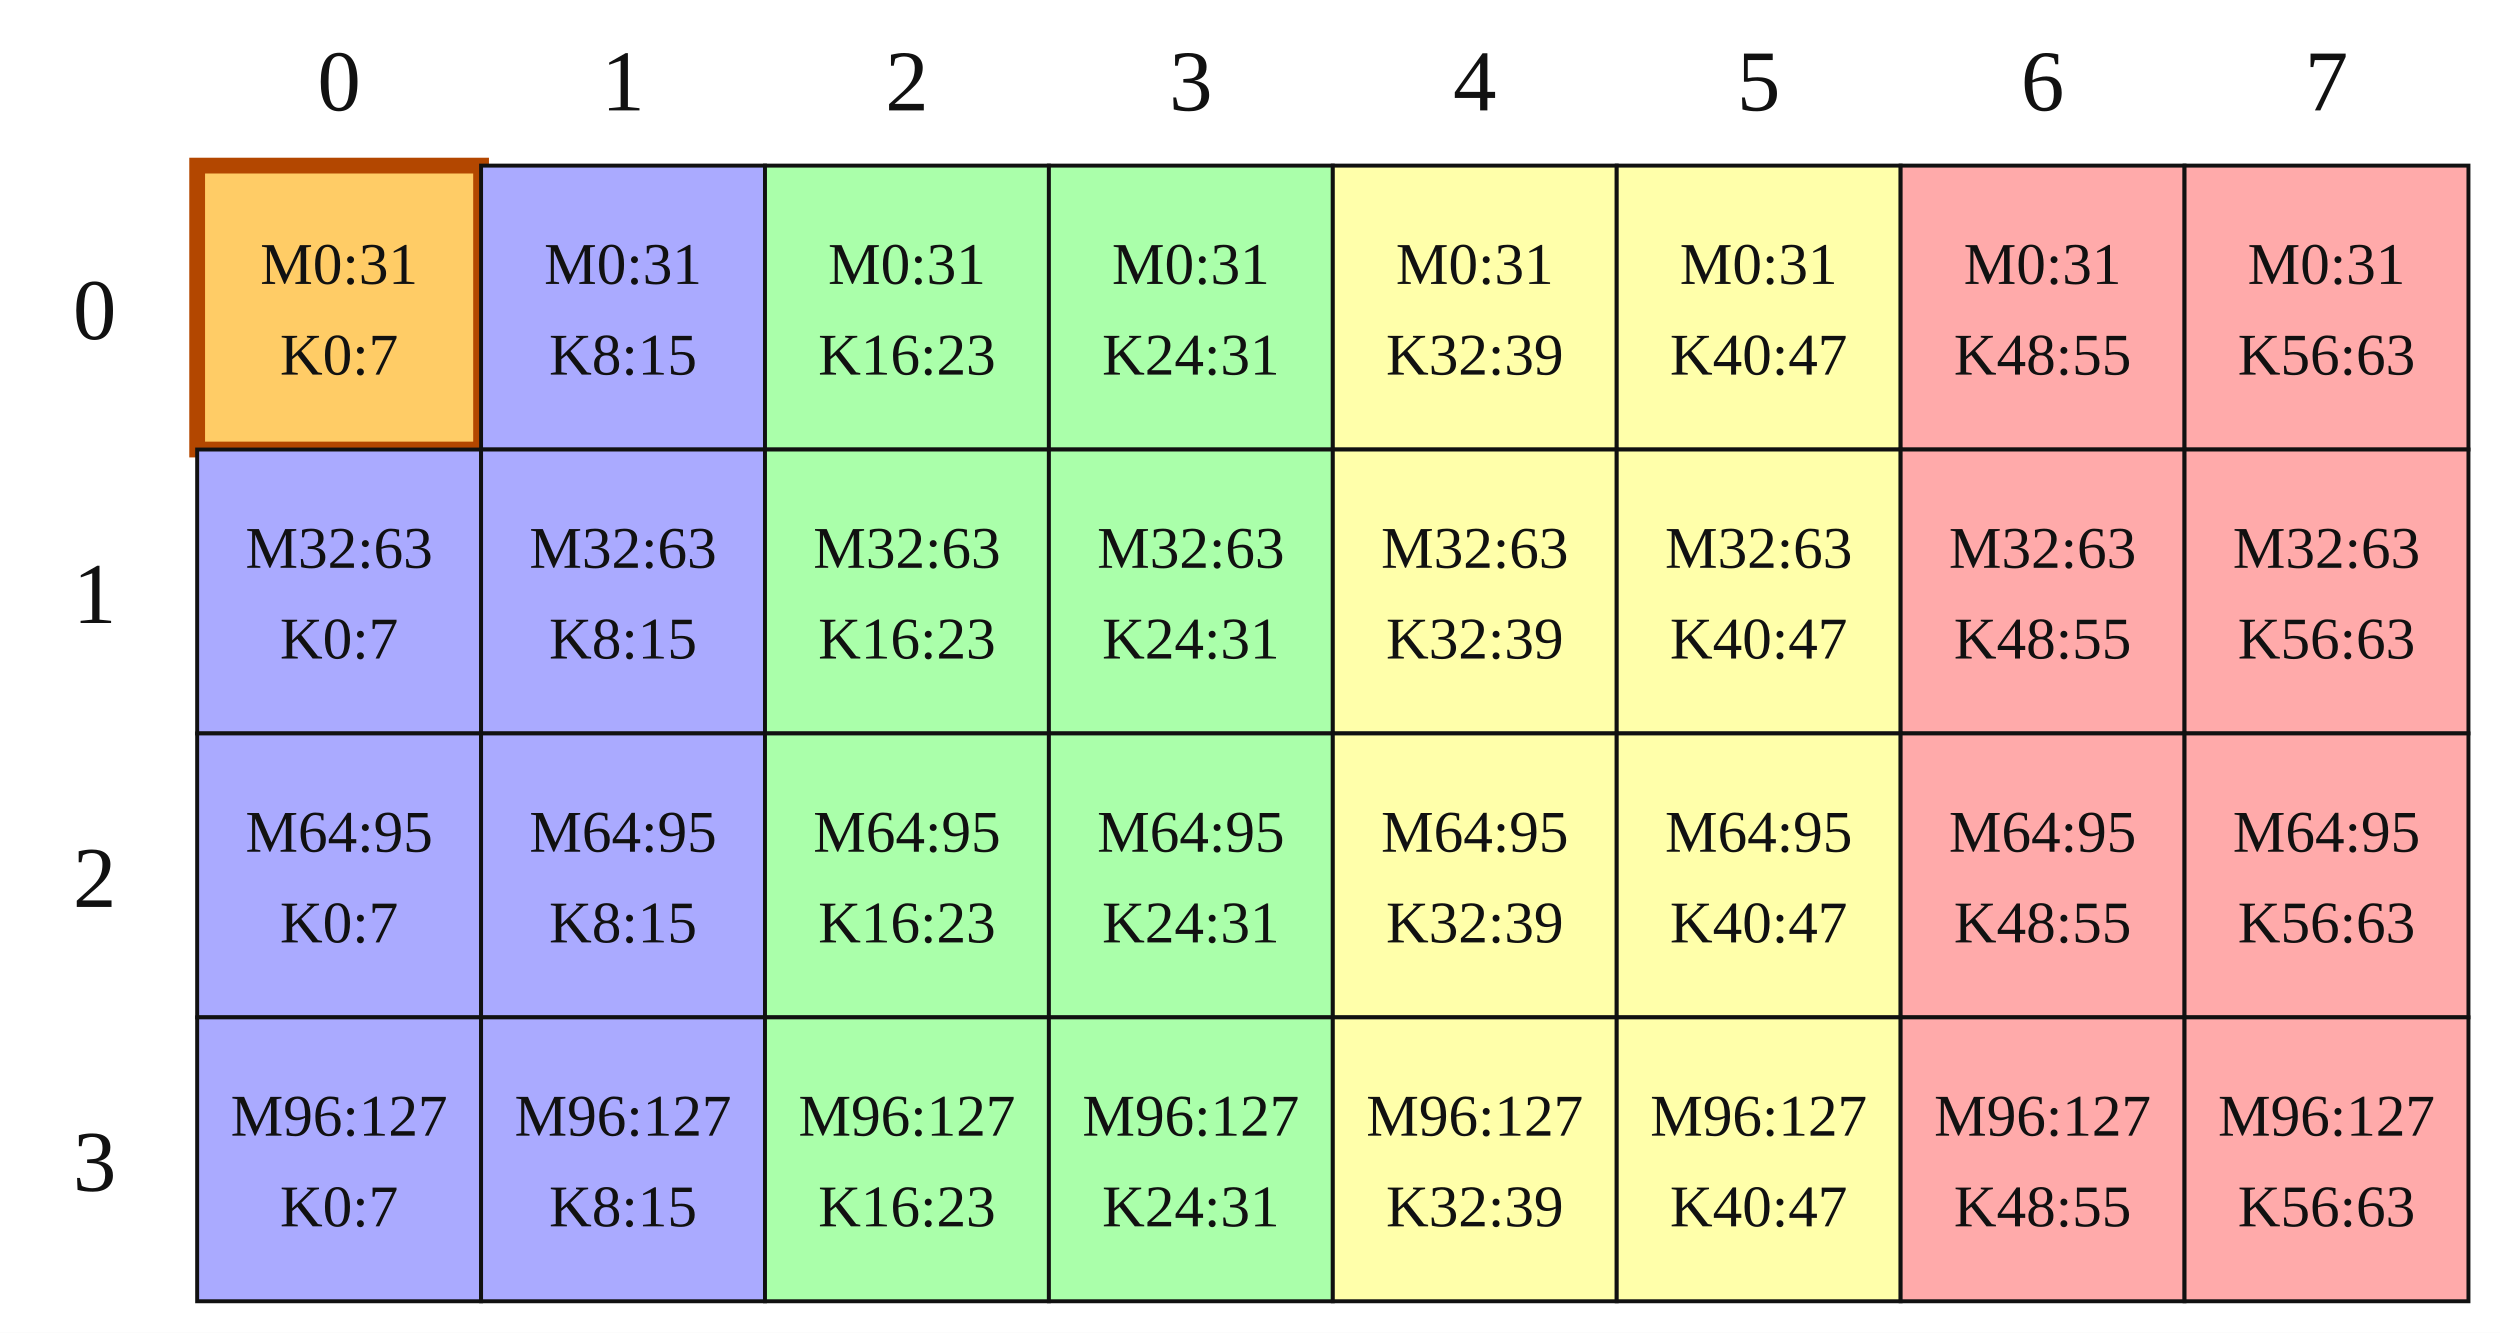
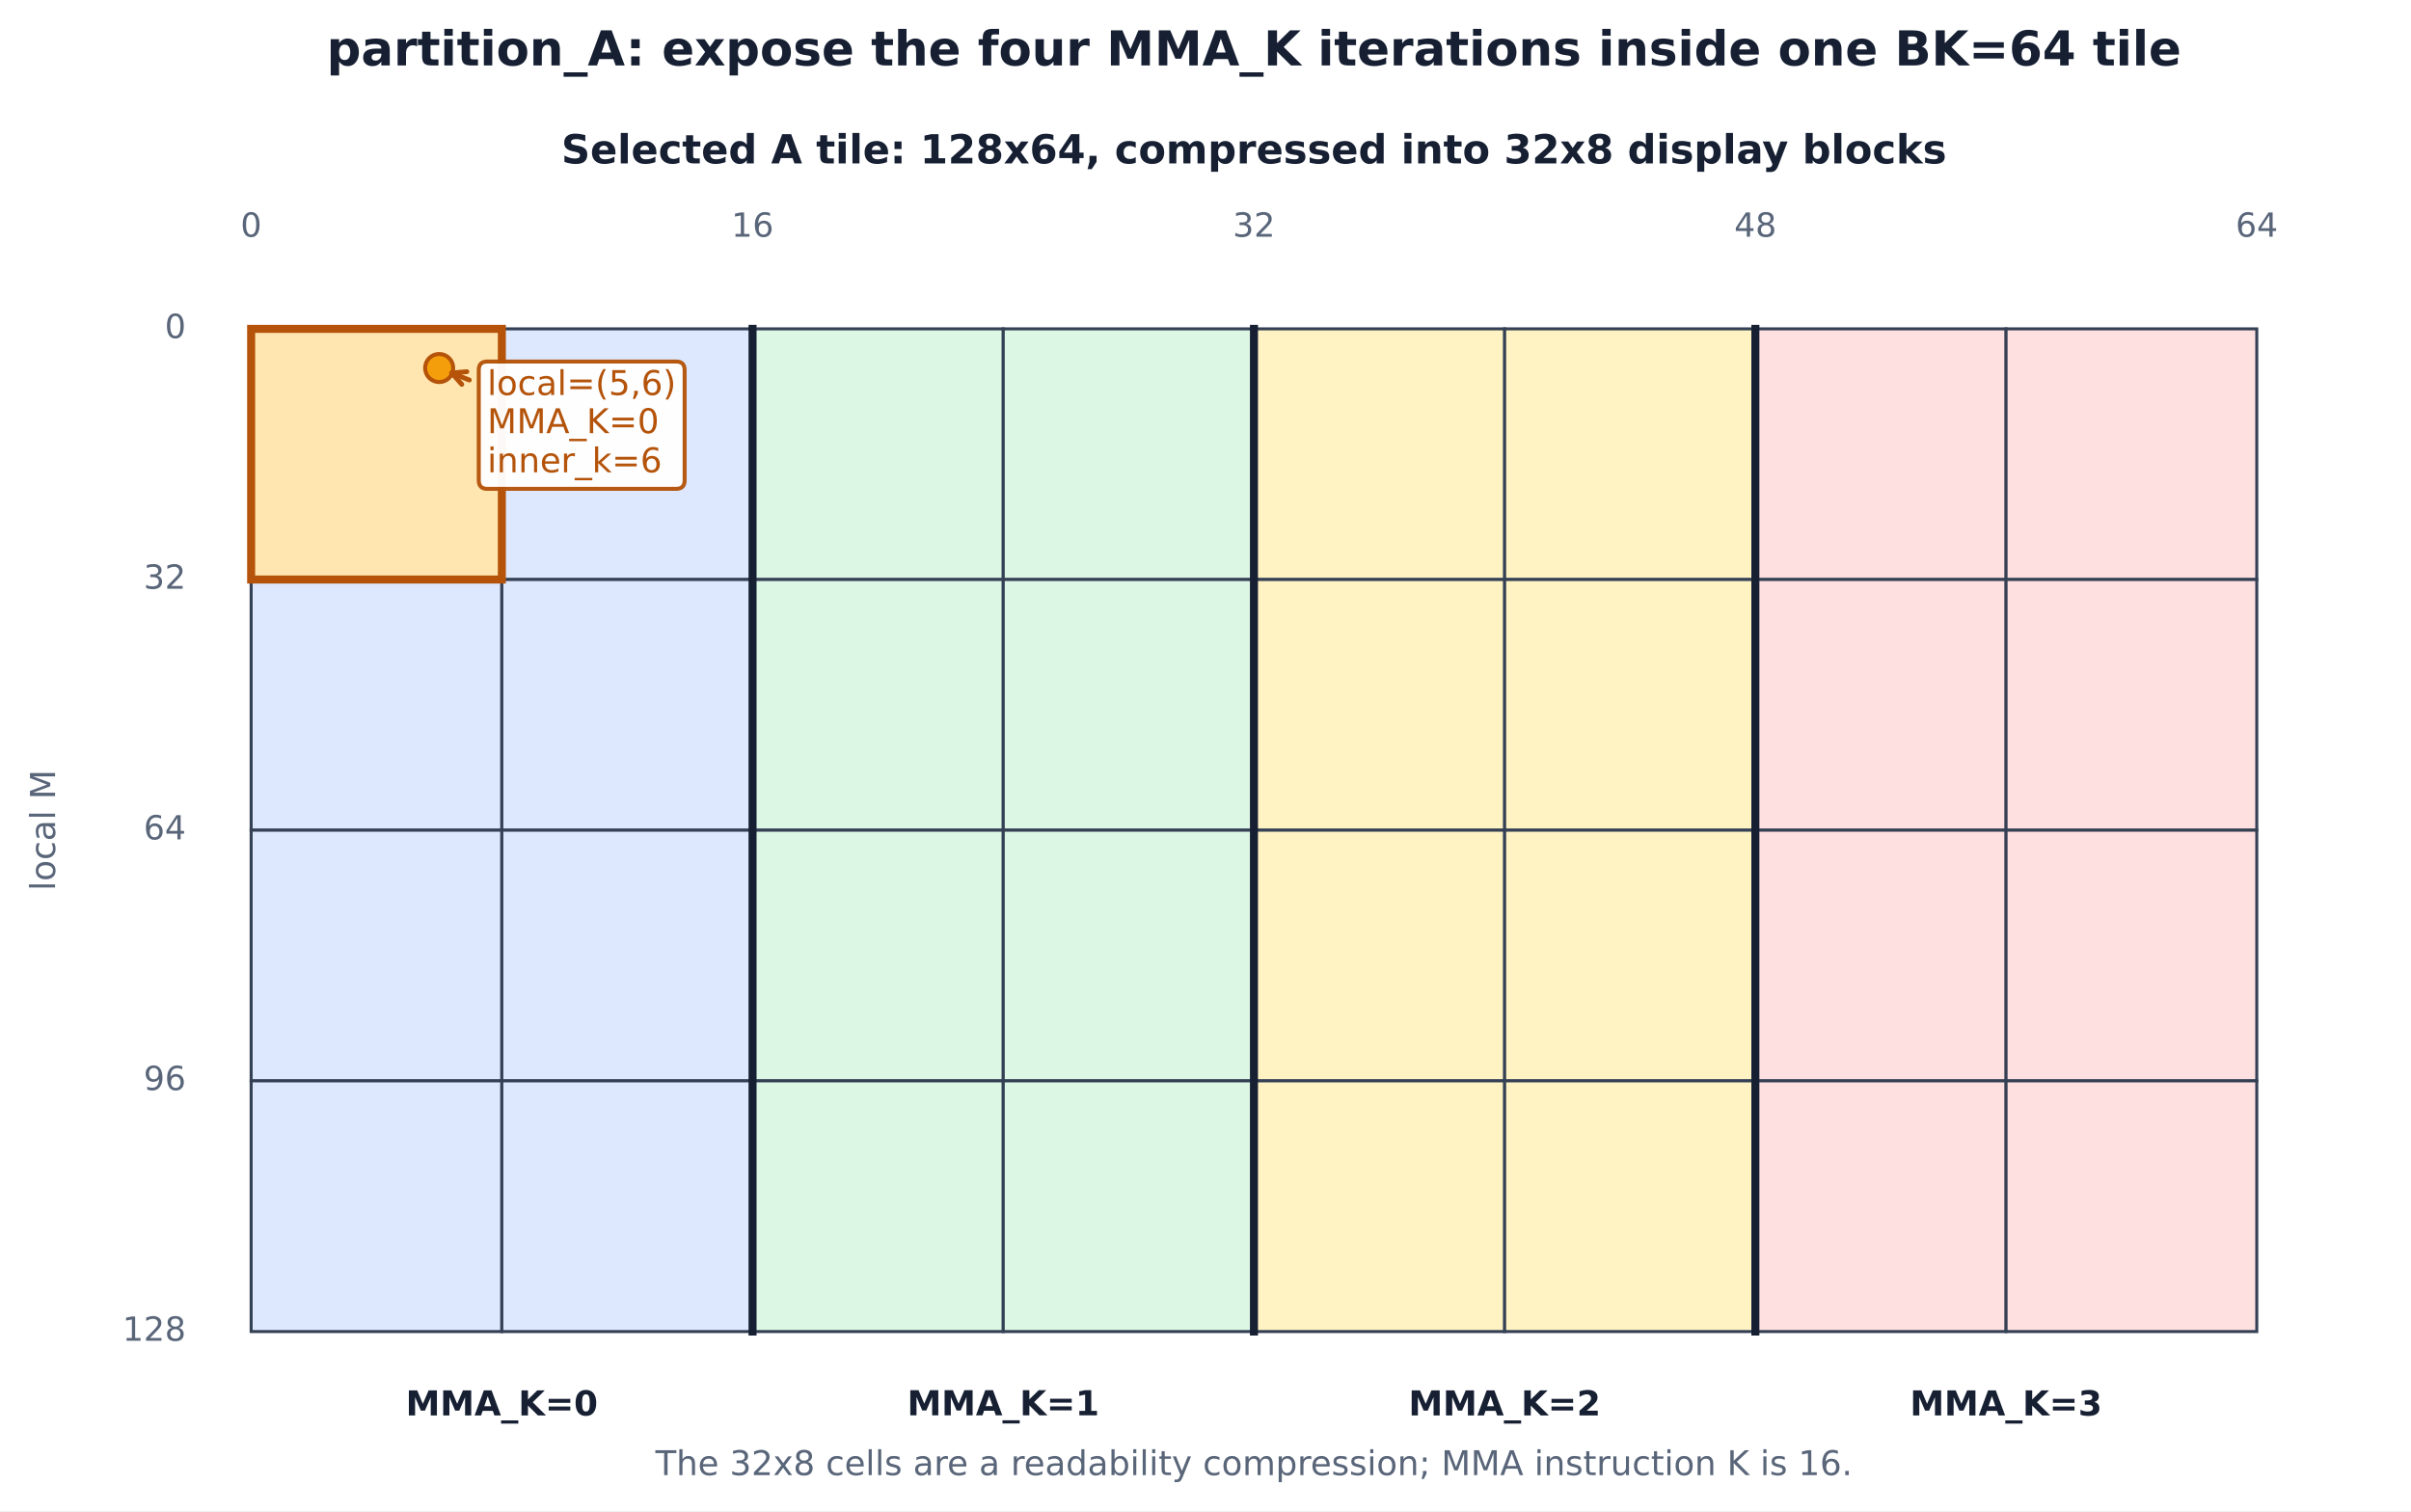
- <svg xmlns="http://www.w3.org/2000/svg" width="634" height="338" viewBox="0 0 634 338" role="img">
-   <style>
- text{font-family:'Times New Roman','Noto Serif CJK SC',serif;fill:#111111}
- .axis{font-size:22px}.cell{font-size:15px}
- </style>
-   <rect width="634" height="338" fill="#ffffff" />
-   <text x="86.0" y="28" class="axis" text-anchor="middle">0</text>
-   <text x="158.0" y="28" class="axis" text-anchor="middle">1</text>
-   <text x="230.0" y="28" class="axis" text-anchor="middle">2</text>
-   <text x="302.0" y="28" class="axis" text-anchor="middle">3</text>
-   <text x="374.0" y="28" class="axis" text-anchor="middle">4</text>
-   <text x="446.0" y="28" class="axis" text-anchor="middle">5</text>
-   <text x="518.0" y="28" class="axis" text-anchor="middle">6</text>
-   <text x="590.0" y="28" class="axis" text-anchor="middle">7</text>
-   <text x="24" y="86.0" class="axis" text-anchor="middle">0</text>
-   <text x="24" y="158.0" class="axis" text-anchor="middle">1</text>
-   <text x="24" y="230.0" class="axis" text-anchor="middle">2</text>
-   <text x="24" y="302.0" class="axis" text-anchor="middle">3</text>
-   <rect x="50" y="42" width="72" height="72" fill="#ffcc66" stroke="#b34700" stroke-width="4" />
-   <text x="86.0" y="72" class="cell" text-anchor="middle">M0:31</text>
-   <text x="86.0" y="95" class="cell" text-anchor="middle">K0:7</text>
-   <rect x="122" y="42" width="72" height="72" fill="#aaaaff" stroke="#111111" stroke-width="1" />
-   <text x="158.0" y="72" class="cell" text-anchor="middle">M0:31</text>
-   <text x="158.0" y="95" class="cell" text-anchor="middle">K8:15</text>
-   <rect x="194" y="42" width="72" height="72" fill="#aaffaa" stroke="#111111" stroke-width="1" />
-   <text x="230.0" y="72" class="cell" text-anchor="middle">M0:31</text>
-   <text x="230.0" y="95" class="cell" text-anchor="middle">K16:23</text>
-   <rect x="266" y="42" width="72" height="72" fill="#aaffaa" stroke="#111111" stroke-width="1" />
-   <text x="302.0" y="72" class="cell" text-anchor="middle">M0:31</text>
-   <text x="302.0" y="95" class="cell" text-anchor="middle">K24:31</text>
-   <rect x="338" y="42" width="72" height="72" fill="#ffffaa" stroke="#111111" stroke-width="1" />
-   <text x="374.0" y="72" class="cell" text-anchor="middle">M0:31</text>
-   <text x="374.0" y="95" class="cell" text-anchor="middle">K32:39</text>
-   <rect x="410" y="42" width="72" height="72" fill="#ffffaa" stroke="#111111" stroke-width="1" />
-   <text x="446.0" y="72" class="cell" text-anchor="middle">M0:31</text>
-   <text x="446.0" y="95" class="cell" text-anchor="middle">K40:47</text>
-   <rect x="482" y="42" width="72" height="72" fill="#ffaaaa" stroke="#111111" stroke-width="1" />
-   <text x="518.0" y="72" class="cell" text-anchor="middle">M0:31</text>
-   <text x="518.0" y="95" class="cell" text-anchor="middle">K48:55</text>
-   <rect x="554" y="42" width="72" height="72" fill="#ffaaaa" stroke="#111111" stroke-width="1" />
-   <text x="590.0" y="72" class="cell" text-anchor="middle">M0:31</text>
-   <text x="590.0" y="95" class="cell" text-anchor="middle">K56:63</text>
-   <rect x="50" y="114" width="72" height="72" fill="#aaaaff" stroke="#111111" stroke-width="1" />
-   <text x="86.0" y="144" class="cell" text-anchor="middle">M32:63</text>
-   <text x="86.0" y="167" class="cell" text-anchor="middle">K0:7</text>
-   <rect x="122" y="114" width="72" height="72" fill="#aaaaff" stroke="#111111" stroke-width="1" />
-   <text x="158.0" y="144" class="cell" text-anchor="middle">M32:63</text>
-   <text x="158.0" y="167" class="cell" text-anchor="middle">K8:15</text>
-   <rect x="194" y="114" width="72" height="72" fill="#aaffaa" stroke="#111111" stroke-width="1" />
-   <text x="230.0" y="144" class="cell" text-anchor="middle">M32:63</text>
-   <text x="230.0" y="167" class="cell" text-anchor="middle">K16:23</text>
-   <rect x="266" y="114" width="72" height="72" fill="#aaffaa" stroke="#111111" stroke-width="1" />
-   <text x="302.0" y="144" class="cell" text-anchor="middle">M32:63</text>
-   <text x="302.0" y="167" class="cell" text-anchor="middle">K24:31</text>
-   <rect x="338" y="114" width="72" height="72" fill="#ffffaa" stroke="#111111" stroke-width="1" />
-   <text x="374.0" y="144" class="cell" text-anchor="middle">M32:63</text>
-   <text x="374.0" y="167" class="cell" text-anchor="middle">K32:39</text>
-   <rect x="410" y="114" width="72" height="72" fill="#ffffaa" stroke="#111111" stroke-width="1" />
-   <text x="446.0" y="144" class="cell" text-anchor="middle">M32:63</text>
-   <text x="446.0" y="167" class="cell" text-anchor="middle">K40:47</text>
-   <rect x="482" y="114" width="72" height="72" fill="#ffaaaa" stroke="#111111" stroke-width="1" />
-   <text x="518.0" y="144" class="cell" text-anchor="middle">M32:63</text>
-   <text x="518.0" y="167" class="cell" text-anchor="middle">K48:55</text>
-   <rect x="554" y="114" width="72" height="72" fill="#ffaaaa" stroke="#111111" stroke-width="1" />
-   <text x="590.0" y="144" class="cell" text-anchor="middle">M32:63</text>
-   <text x="590.0" y="167" class="cell" text-anchor="middle">K56:63</text>
-   <rect x="50" y="186" width="72" height="72" fill="#aaaaff" stroke="#111111" stroke-width="1" />
-   <text x="86.0" y="216" class="cell" text-anchor="middle">M64:95</text>
-   <text x="86.0" y="239" class="cell" text-anchor="middle">K0:7</text>
-   <rect x="122" y="186" width="72" height="72" fill="#aaaaff" stroke="#111111" stroke-width="1" />
-   <text x="158.0" y="216" class="cell" text-anchor="middle">M64:95</text>
-   <text x="158.0" y="239" class="cell" text-anchor="middle">K8:15</text>
-   <rect x="194" y="186" width="72" height="72" fill="#aaffaa" stroke="#111111" stroke-width="1" />
-   <text x="230.0" y="216" class="cell" text-anchor="middle">M64:95</text>
-   <text x="230.0" y="239" class="cell" text-anchor="middle">K16:23</text>
-   <rect x="266" y="186" width="72" height="72" fill="#aaffaa" stroke="#111111" stroke-width="1" />
-   <text x="302.0" y="216" class="cell" text-anchor="middle">M64:95</text>
-   <text x="302.0" y="239" class="cell" text-anchor="middle">K24:31</text>
-   <rect x="338" y="186" width="72" height="72" fill="#ffffaa" stroke="#111111" stroke-width="1" />
-   <text x="374.0" y="216" class="cell" text-anchor="middle">M64:95</text>
-   <text x="374.0" y="239" class="cell" text-anchor="middle">K32:39</text>
-   <rect x="410" y="186" width="72" height="72" fill="#ffffaa" stroke="#111111" stroke-width="1" />
-   <text x="446.0" y="216" class="cell" text-anchor="middle">M64:95</text>
-   <text x="446.0" y="239" class="cell" text-anchor="middle">K40:47</text>
-   <rect x="482" y="186" width="72" height="72" fill="#ffaaaa" stroke="#111111" stroke-width="1" />
-   <text x="518.0" y="216" class="cell" text-anchor="middle">M64:95</text>
-   <text x="518.0" y="239" class="cell" text-anchor="middle">K48:55</text>
-   <rect x="554" y="186" width="72" height="72" fill="#ffaaaa" stroke="#111111" stroke-width="1" />
-   <text x="590.0" y="216" class="cell" text-anchor="middle">M64:95</text>
-   <text x="590.0" y="239" class="cell" text-anchor="middle">K56:63</text>
-   <rect x="50" y="258" width="72" height="72" fill="#aaaaff" stroke="#111111" stroke-width="1" />
-   <text x="86.0" y="288" class="cell" text-anchor="middle">M96:127</text>
-   <text x="86.0" y="311" class="cell" text-anchor="middle">K0:7</text>
-   <rect x="122" y="258" width="72" height="72" fill="#aaaaff" stroke="#111111" stroke-width="1" />
-   <text x="158.0" y="288" class="cell" text-anchor="middle">M96:127</text>
-   <text x="158.0" y="311" class="cell" text-anchor="middle">K8:15</text>
-   <rect x="194" y="258" width="72" height="72" fill="#aaffaa" stroke="#111111" stroke-width="1" />
-   <text x="230.0" y="288" class="cell" text-anchor="middle">M96:127</text>
-   <text x="230.0" y="311" class="cell" text-anchor="middle">K16:23</text>
-   <rect x="266" y="258" width="72" height="72" fill="#aaffaa" stroke="#111111" stroke-width="1" />
-   <text x="302.0" y="288" class="cell" text-anchor="middle">M96:127</text>
-   <text x="302.0" y="311" class="cell" text-anchor="middle">K24:31</text>
-   <rect x="338" y="258" width="72" height="72" fill="#ffffaa" stroke="#111111" stroke-width="1" />
-   <text x="374.0" y="288" class="cell" text-anchor="middle">M96:127</text>
-   <text x="374.0" y="311" class="cell" text-anchor="middle">K32:39</text>
-   <rect x="410" y="258" width="72" height="72" fill="#ffffaa" stroke="#111111" stroke-width="1" />
-   <text x="446.0" y="288" class="cell" text-anchor="middle">M96:127</text>
-   <text x="446.0" y="311" class="cell" text-anchor="middle">K40:47</text>
-   <rect x="482" y="258" width="72" height="72" fill="#ffaaaa" stroke="#111111" stroke-width="1" />
-   <text x="518.0" y="288" class="cell" text-anchor="middle">M96:127</text>
-   <text x="518.0" y="311" class="cell" text-anchor="middle">K48:55</text>
-   <rect x="554" y="258" width="72" height="72" fill="#ffaaaa" stroke="#111111" stroke-width="1" />
-   <text x="590.0" y="288" class="cell" text-anchor="middle">M96:127</text>
-   <text x="590.0" y="311" class="cell" text-anchor="middle">K56:63</text>
+ <svg xmlns="http://www.w3.org/2000/svg" xmlns:xlink="http://www.w3.org/1999/xlink" width="601.173pt" height="376.819pt" viewBox="0 0 601.173 376.819" version="1.1">
+   <defs>
+     <style type="text/css">*{stroke-linejoin: round; stroke-linecap: butt}</style>
+   </defs>
+   <g id="figure_1">
+     <g id="patch_1">
+       <path d="M 0 376.819 L 601.173 376.819 L 601.173 -0 L 0 -0 z " style="fill: #ffffff" />
+     </g>
+     <g id="axes_1">
+       <g id="patch_2">
+         <path d="M 62.621 82.008 L 125.133 82.008 L 125.133 144.52 L 62.621 144.52 z " clip-path="url(#pf2f812515e)" style="fill: #dde8ff; stroke: #344054; stroke-width: 0.75; stroke-linejoin: miter" />
+       </g>
+       <g id="patch_3">
+         <path d="M 125.133 82.008 L 187.645 82.008 L 187.645 144.52 L 125.133 144.52 z " clip-path="url(#pf2f812515e)" style="fill: #dde8ff; stroke: #344054; stroke-width: 0.75; stroke-linejoin: miter" />
+       </g>
+       <g id="patch_4">
+         <path d="M 187.645 82.008 L 250.157 82.008 L 250.157 144.52 L 187.645 144.52 z " clip-path="url(#pf2f812515e)" style="fill: #ddf7e5; stroke: #344054; stroke-width: 0.75; stroke-linejoin: miter" />
+       </g>
+       <g id="patch_5">
+         <path d="M 250.157 82.008 L 312.669 82.008 L 312.669 144.52 L 250.157 144.52 z " clip-path="url(#pf2f812515e)" style="fill: #ddf7e5; stroke: #344054; stroke-width: 0.75; stroke-linejoin: miter" />
+       </g>
+       <g id="patch_6">
+         <path d="M 312.669 82.008 L 375.181 82.008 L 375.181 144.52 L 312.669 144.52 z " clip-path="url(#pf2f812515e)" style="fill: #fff3c4; stroke: #344054; stroke-width: 0.75; stroke-linejoin: miter" />
+       </g>
+       <g id="patch_7">
+         <path d="M 375.181 82.008 L 437.693 82.008 L 437.693 144.52 L 375.181 144.52 z " clip-path="url(#pf2f812515e)" style="fill: #fff3c4; stroke: #344054; stroke-width: 0.75; stroke-linejoin: miter" />
+       </g>
+       <g id="patch_8">
+         <path d="M 437.693 82.008 L 500.205 82.008 L 500.205 144.52 L 437.693 144.52 z " clip-path="url(#pf2f812515e)" style="fill: #ffe0e0; stroke: #344054; stroke-width: 0.75; stroke-linejoin: miter" />
+       </g>
+       <g id="patch_9">
+         <path d="M 500.205 82.008 L 562.717 82.008 L 562.717 144.52 L 500.205 144.52 z " clip-path="url(#pf2f812515e)" style="fill: #ffe0e0; stroke: #344054; stroke-width: 0.75; stroke-linejoin: miter" />
+       </g>
+       <g id="patch_10">
+         <path d="M 62.621 144.52 L 125.133 144.52 L 125.133 207.032 L 62.621 207.032 z " clip-path="url(#pf2f812515e)" style="fill: #dde8ff; stroke: #344054; stroke-width: 0.75; stroke-linejoin: miter" />
+       </g>
+       <g id="patch_11">
+         <path d="M 125.133 144.52 L 187.645 144.52 L 187.645 207.032 L 125.133 207.032 z " clip-path="url(#pf2f812515e)" style="fill: #dde8ff; stroke: #344054; stroke-width: 0.75; stroke-linejoin: miter" />
+       </g>
+       <g id="patch_12">
+         <path d="M 187.645 144.52 L 250.157 144.52 L 250.157 207.032 L 187.645 207.032 z " clip-path="url(#pf2f812515e)" style="fill: #ddf7e5; stroke: #344054; stroke-width: 0.75; stroke-linejoin: miter" />
+       </g>
+       <g id="patch_13">
+         <path d="M 250.157 144.52 L 312.669 144.52 L 312.669 207.032 L 250.157 207.032 z " clip-path="url(#pf2f812515e)" style="fill: #ddf7e5; stroke: #344054; stroke-width: 0.75; stroke-linejoin: miter" />
+       </g>
+       <g id="patch_14">
+         <path d="M 312.669 144.52 L 375.181 144.52 L 375.181 207.032 L 312.669 207.032 z " clip-path="url(#pf2f812515e)" style="fill: #fff3c4; stroke: #344054; stroke-width: 0.75; stroke-linejoin: miter" />
+       </g>
+       <g id="patch_15">
+         <path d="M 375.181 144.52 L 437.693 144.52 L 437.693 207.032 L 375.181 207.032 z " clip-path="url(#pf2f812515e)" style="fill: #fff3c4; stroke: #344054; stroke-width: 0.75; stroke-linejoin: miter" />
+       </g>
+       <g id="patch_16">
+         <path d="M 437.693 144.52 L 500.205 144.52 L 500.205 207.032 L 437.693 207.032 z " clip-path="url(#pf2f812515e)" style="fill: #ffe0e0; stroke: #344054; stroke-width: 0.75; stroke-linejoin: miter" />
+       </g>
+       <g id="patch_17">
+         <path d="M 500.205 144.52 L 562.717 144.52 L 562.717 207.032 L 500.205 207.032 z " clip-path="url(#pf2f812515e)" style="fill: #ffe0e0; stroke: #344054; stroke-width: 0.75; stroke-linejoin: miter" />
+       </g>
+       <g id="patch_18">
+         <path d="M 62.621 207.032 L 125.133 207.032 L 125.133 269.544 L 62.621 269.544 z " clip-path="url(#pf2f812515e)" style="fill: #dde8ff; stroke: #344054; stroke-width: 0.75; stroke-linejoin: miter" />
+       </g>
+       <g id="patch_19">
+         <path d="M 125.133 207.032 L 187.645 207.032 L 187.645 269.544 L 125.133 269.544 z " clip-path="url(#pf2f812515e)" style="fill: #dde8ff; stroke: #344054; stroke-width: 0.75; stroke-linejoin: miter" />
+       </g>
+       <g id="patch_20">
+         <path d="M 187.645 207.032 L 250.157 207.032 L 250.157 269.544 L 187.645 269.544 z " clip-path="url(#pf2f812515e)" style="fill: #ddf7e5; stroke: #344054; stroke-width: 0.75; stroke-linejoin: miter" />
+       </g>
+       <g id="patch_21">
+         <path d="M 250.157 207.032 L 312.669 207.032 L 312.669 269.544 L 250.157 269.544 z " clip-path="url(#pf2f812515e)" style="fill: #ddf7e5; stroke: #344054; stroke-width: 0.75; stroke-linejoin: miter" />
+       </g>
+       <g id="patch_22">
+         <path d="M 312.669 207.032 L 375.181 207.032 L 375.181 269.544 L 312.669 269.544 z " clip-path="url(#pf2f812515e)" style="fill: #fff3c4; stroke: #344054; stroke-width: 0.75; stroke-linejoin: miter" />
+       </g>
+       <g id="patch_23">
+         <path d="M 375.181 207.032 L 437.693 207.032 L 437.693 269.544 L 375.181 269.544 z " clip-path="url(#pf2f812515e)" style="fill: #fff3c4; stroke: #344054; stroke-width: 0.75; stroke-linejoin: miter" />
+       </g>
+       <g id="patch_24">
+         <path d="M 437.693 207.032 L 500.205 207.032 L 500.205 269.544 L 437.693 269.544 z " clip-path="url(#pf2f812515e)" style="fill: #ffe0e0; stroke: #344054; stroke-width: 0.75; stroke-linejoin: miter" />
+       </g>
+       <g id="patch_25">
+         <path d="M 500.205 207.032 L 562.717 207.032 L 562.717 269.544 L 500.205 269.544 z " clip-path="url(#pf2f812515e)" style="fill: #ffe0e0; stroke: #344054; stroke-width: 0.75; stroke-linejoin: miter" />
+       </g>
+       <g id="patch_26">
+         <path d="M 62.621 269.544 L 125.133 269.544 L 125.133 332.056 L 62.621 332.056 z " clip-path="url(#pf2f812515e)" style="fill: #dde8ff; stroke: #344054; stroke-width: 0.75; stroke-linejoin: miter" />
+       </g>
+       <g id="patch_27">
+         <path d="M 125.133 269.544 L 187.645 269.544 L 187.645 332.056 L 125.133 332.056 z " clip-path="url(#pf2f812515e)" style="fill: #dde8ff; stroke: #344054; stroke-width: 0.75; stroke-linejoin: miter" />
+       </g>
+       <g id="patch_28">
+         <path d="M 187.645 269.544 L 250.157 269.544 L 250.157 332.056 L 187.645 332.056 z " clip-path="url(#pf2f812515e)" style="fill: #ddf7e5; stroke: #344054; stroke-width: 0.75; stroke-linejoin: miter" />
+       </g>
+       <g id="patch_29">
+         <path d="M 250.157 269.544 L 312.669 269.544 L 312.669 332.056 L 250.157 332.056 z " clip-path="url(#pf2f812515e)" style="fill: #ddf7e5; stroke: #344054; stroke-width: 0.75; stroke-linejoin: miter" />
+       </g>
+       <g id="patch_30">
+         <path d="M 312.669 269.544 L 375.181 269.544 L 375.181 332.056 L 312.669 332.056 z " clip-path="url(#pf2f812515e)" style="fill: #fff3c4; stroke: #344054; stroke-width: 0.75; stroke-linejoin: miter" />
+       </g>
+       <g id="patch_31">
+         <path d="M 375.181 269.544 L 437.693 269.544 L 437.693 332.056 L 375.181 332.056 z " clip-path="url(#pf2f812515e)" style="fill: #fff3c4; stroke: #344054; stroke-width: 0.75; stroke-linejoin: miter" />
+       </g>
+       <g id="patch_32">
+         <path d="M 437.693 269.544 L 500.205 269.544 L 500.205 332.056 L 437.693 332.056 z " clip-path="url(#pf2f812515e)" style="fill: #ffe0e0; stroke: #344054; stroke-width: 0.75; stroke-linejoin: miter" />
+       </g>
+       <g id="patch_33">
+         <path d="M 500.205 269.544 L 562.717 269.544 L 562.717 332.056 L 500.205 332.056 z " clip-path="url(#pf2f812515e)" style="fill: #ffe0e0; stroke: #344054; stroke-width: 0.75; stroke-linejoin: miter" />
+       </g>
+       <g id="text_1">
+         <text style="font-size: 8.3px; font-family: 'DejaVu Sans'; text-anchor: middle; fill: #596579" x="62.621" y="59.028" transform="rotate(-0 62.62143 59.02778)">0</text>
+       </g>
+       <g id="text_2">
+         <text style="font-size: 8.3px; font-family: 'DejaVu Sans'; text-anchor: middle; fill: #596579" x="187.645" y="59.028" transform="rotate(-0 187.6454 59.02778)">16</text>
+       </g>
+       <g id="text_3">
+         <text style="font-size: 8.3px; font-family: 'DejaVu Sans'; text-anchor: middle; fill: #596579" x="312.669" y="59.028" transform="rotate(-0 312.6694 59.02778)">32</text>
+       </g>
+       <g id="text_4">
+         <text style="font-size: 8.3px; font-family: 'DejaVu Sans'; text-anchor: middle; fill: #596579" x="437.693" y="59.028" transform="rotate(-0 437.6934 59.02778)">48</text>
+       </g>
+       <g id="text_5">
+         <text style="font-size: 8.3px; font-family: 'DejaVu Sans'; text-anchor: middle; fill: #596579" x="562.717" y="59.028" transform="rotate(-0 562.7174 59.02778)">64</text>
+       </g>
+       <g id="text_6">
+         <text style="font-size: 8.3px; font-family: 'DejaVu Sans'; text-anchor: end; fill: #596579" x="46.368" y="84.298" transform="rotate(-0 46.36831 84.29828)">0</text>
+       </g>
+       <g id="text_7">
+         <text style="font-size: 8.3px; font-family: 'DejaVu Sans'; text-anchor: end; fill: #596579" x="46.368" y="146.81" transform="rotate(-0 46.36831 146.8103)">32</text>
+       </g>
+       <g id="text_8">
+         <text style="font-size: 8.3px; font-family: 'DejaVu Sans'; text-anchor: end; fill: #596579" x="46.368" y="209.322" transform="rotate(-0 46.36831 209.3223)">64</text>
+       </g>
+       <g id="text_9">
+         <text style="font-size: 8.3px; font-family: 'DejaVu Sans'; text-anchor: end; fill: #596579" x="46.368" y="271.834" transform="rotate(-0 46.36831 271.8343)">96</text>
+       </g>
+       <g id="text_10">
+         <text style="font-size: 8.3px; font-family: 'DejaVu Sans'; text-anchor: end; fill: #596579" x="46.368" y="334.346" transform="rotate(-0 46.36831 334.3463)">128</text>
+       </g>
+       <g id="text_11">
+         <text style="font-weight: 700; font-size: 8.6px; font-family: 'DejaVu Sans'; text-anchor: middle; fill: #172033" x="125.133" y="352.987" transform="rotate(-0 125.1334 352.9871)">MMA_K=0</text>
+       </g>
+       <g id="text_12">
+         <text style="font-weight: 700; font-size: 8.6px; font-family: 'DejaVu Sans'; text-anchor: middle; fill: #172033" x="250.157" y="352.943" transform="rotate(-0 250.1574 352.9435)">MMA_K=1</text>
+       </g>
+       <g id="text_13">
+         <text style="font-weight: 700; font-size: 8.6px; font-family: 'DejaVu Sans'; text-anchor: middle; fill: #172033" x="375.181" y="352.987" transform="rotate(-0 375.1814 352.9871)">MMA_K=2</text>
+       </g>
+       <g id="text_14">
+         <text style="font-weight: 700; font-size: 8.6px; font-family: 'DejaVu Sans'; text-anchor: middle; fill: #172033" x="500.205" y="352.987" transform="rotate(-0 500.2054 352.9871)">MMA_K=3</text>
+       </g>
+       <g id="text_15">
+         <text style="font-size: 8.6px; font-family: 'DejaVu Sans'; fill: #596579" transform="translate(13.73466 222.1284) rotate(-90)">local M</text>
+       </g>
+       <g id="text_16">
+         <text style="font-weight: 700; font-size: 10px; font-family: 'DejaVu Sans'; text-anchor: middle; fill: #172033" x="312.669" y="40.752" transform="rotate(-0 312.6694 40.752)">Selected A tile: 128x64, compressed into 32x8 display blocks</text>
+       </g>
+       <g id="patch_34">
+         <path d="M 62.621 82.008 L 125.133 82.008 L 125.133 144.52 L 62.621 144.52 z " clip-path="url(#pf2f812515e)" style="fill: #ffe6b0; stroke: #b45309; stroke-width: 2; stroke-linejoin: miter" />
+       </g>
+       <g id="line2d_1">
+         <path d="M 187.645 82.008 L 187.645 332.056 " clip-path="url(#pf2f812515e)" style="fill: none; stroke: #172033; stroke-width: 2; stroke-linecap: square" />
+       </g>
+       <g id="line2d_2">
+         <path d="M 312.669 82.008 L 312.669 332.056 " clip-path="url(#pf2f812515e)" style="fill: none; stroke: #172033; stroke-width: 2; stroke-linecap: square" />
+       </g>
+       <g id="line2d_3">
+         <path d="M 437.693 82.008 L 437.693 332.056 " clip-path="url(#pf2f812515e)" style="fill: none; stroke: #172033; stroke-width: 2; stroke-linecap: square" />
+       </g>
+       <g id="line2d_4">
+         <path d="M 109.505 91.775 " clip-path="url(#pf2f812515e)" style="fill: none; stroke: #f59e0b; stroke-width: 1.5; stroke-linecap: square" />
+         <defs>
+           <path id="ma4b51d22b1" d="M 0 3.5 C 0.928 3.5 1.819 3.131 2.475 2.475 C 3.131 1.819 3.5 0.928 3.5 0 C 3.5 -0.928 3.131 -1.819 2.475 -2.475 C 1.819 -3.131 0.928 -3.5 0 -3.5 C -0.928 -3.5 -1.819 -3.131 -2.475 -2.475 C -3.131 -1.819 -3.5 -0.928 -3.5 0 C -3.5 0.928 -3.131 1.819 -2.475 2.475 C -1.819 3.131 -0.928 3.5 0 3.5 z " style="stroke: #b45309" />
+         </defs>
+         <g clip-path="url(#pf2f812515e)">
+           <use xlink:href="#ma4b51d22b1" x="109.505" y="91.775" style="fill: #f59e0b; stroke: #b45309" />
+         </g>
+       </g>
+       <g id="patch_35">
+         <path d="M 117.027 94.767 Q 114.197 93.642 112.614 93.012 " style="fill: none; stroke: #b45309; stroke-width: 1.2; stroke-linecap: round" />
+         <path d="M 115.145 95.848 L 112.614 93.012 L 116.402 92.689 " style="fill: none; stroke: #b45309; stroke-width: 1.2; stroke-linecap: round" />
+       </g>
+       <g id="text_17">
+         <g id="patch_36">
+           <path d="M 121.505 121.905 L 168.585 121.905 Q 170.71 121.905 170.71 119.78 L 170.71 92.281 Q 170.71 90.156 168.585 90.156 L 121.505 90.156 Q 119.38 90.156 119.38 92.281 L 119.38 119.78 Q 119.38 121.905 121.505 121.905 z " style="fill: #ffffff; opacity: 0.96; stroke: #b45309; stroke-linejoin: miter" />
+         </g>
+         <text style="font-size: 8.5px; font-family: 'DejaVu Sans'; fill: #b45309" transform="translate(121.5054 98.50281)">local=(5,6)</text>
+         <text style="font-size: 8.5px; font-family: 'DejaVu Sans'; fill: #b45309" transform="translate(121.5054 108.021)">MMA_K=0</text>
+         <text style="font-size: 8.5px; font-family: 'DejaVu Sans'; fill: #b45309" transform="translate(121.5054 117.7755)">inner_k=6</text>
+       </g>
+     </g>
+     <g id="text_18">
+       <text style="font-weight: 700; font-size: 12px; font-family: 'DejaVu Sans'; text-anchor: middle; fill: #172033" x="312.669" y="16.318" transform="rotate(-0 312.6694 16.31812)">partition_A: expose the four MMA_K iterations inside one BK=64 tile</text>
+     </g>
+     <g id="text_19">
+       <text style="font-size: 8.5px; font-family: 'DejaVu Sans'; text-anchor: middle; fill: #596579" x="312.669" y="367.851" transform="rotate(-0 312.6694 367.8515)">The 32x8 cells are a readability compression; MMA instruction K is 16.</text>
+     </g>
+   </g>
+   <defs>
+     <clipPath id="pf2f812515e">
+       <rect x="31.365" y="50.752" width="562.608" height="312.56" />
+     </clipPath>
+   </defs>
</svg>
